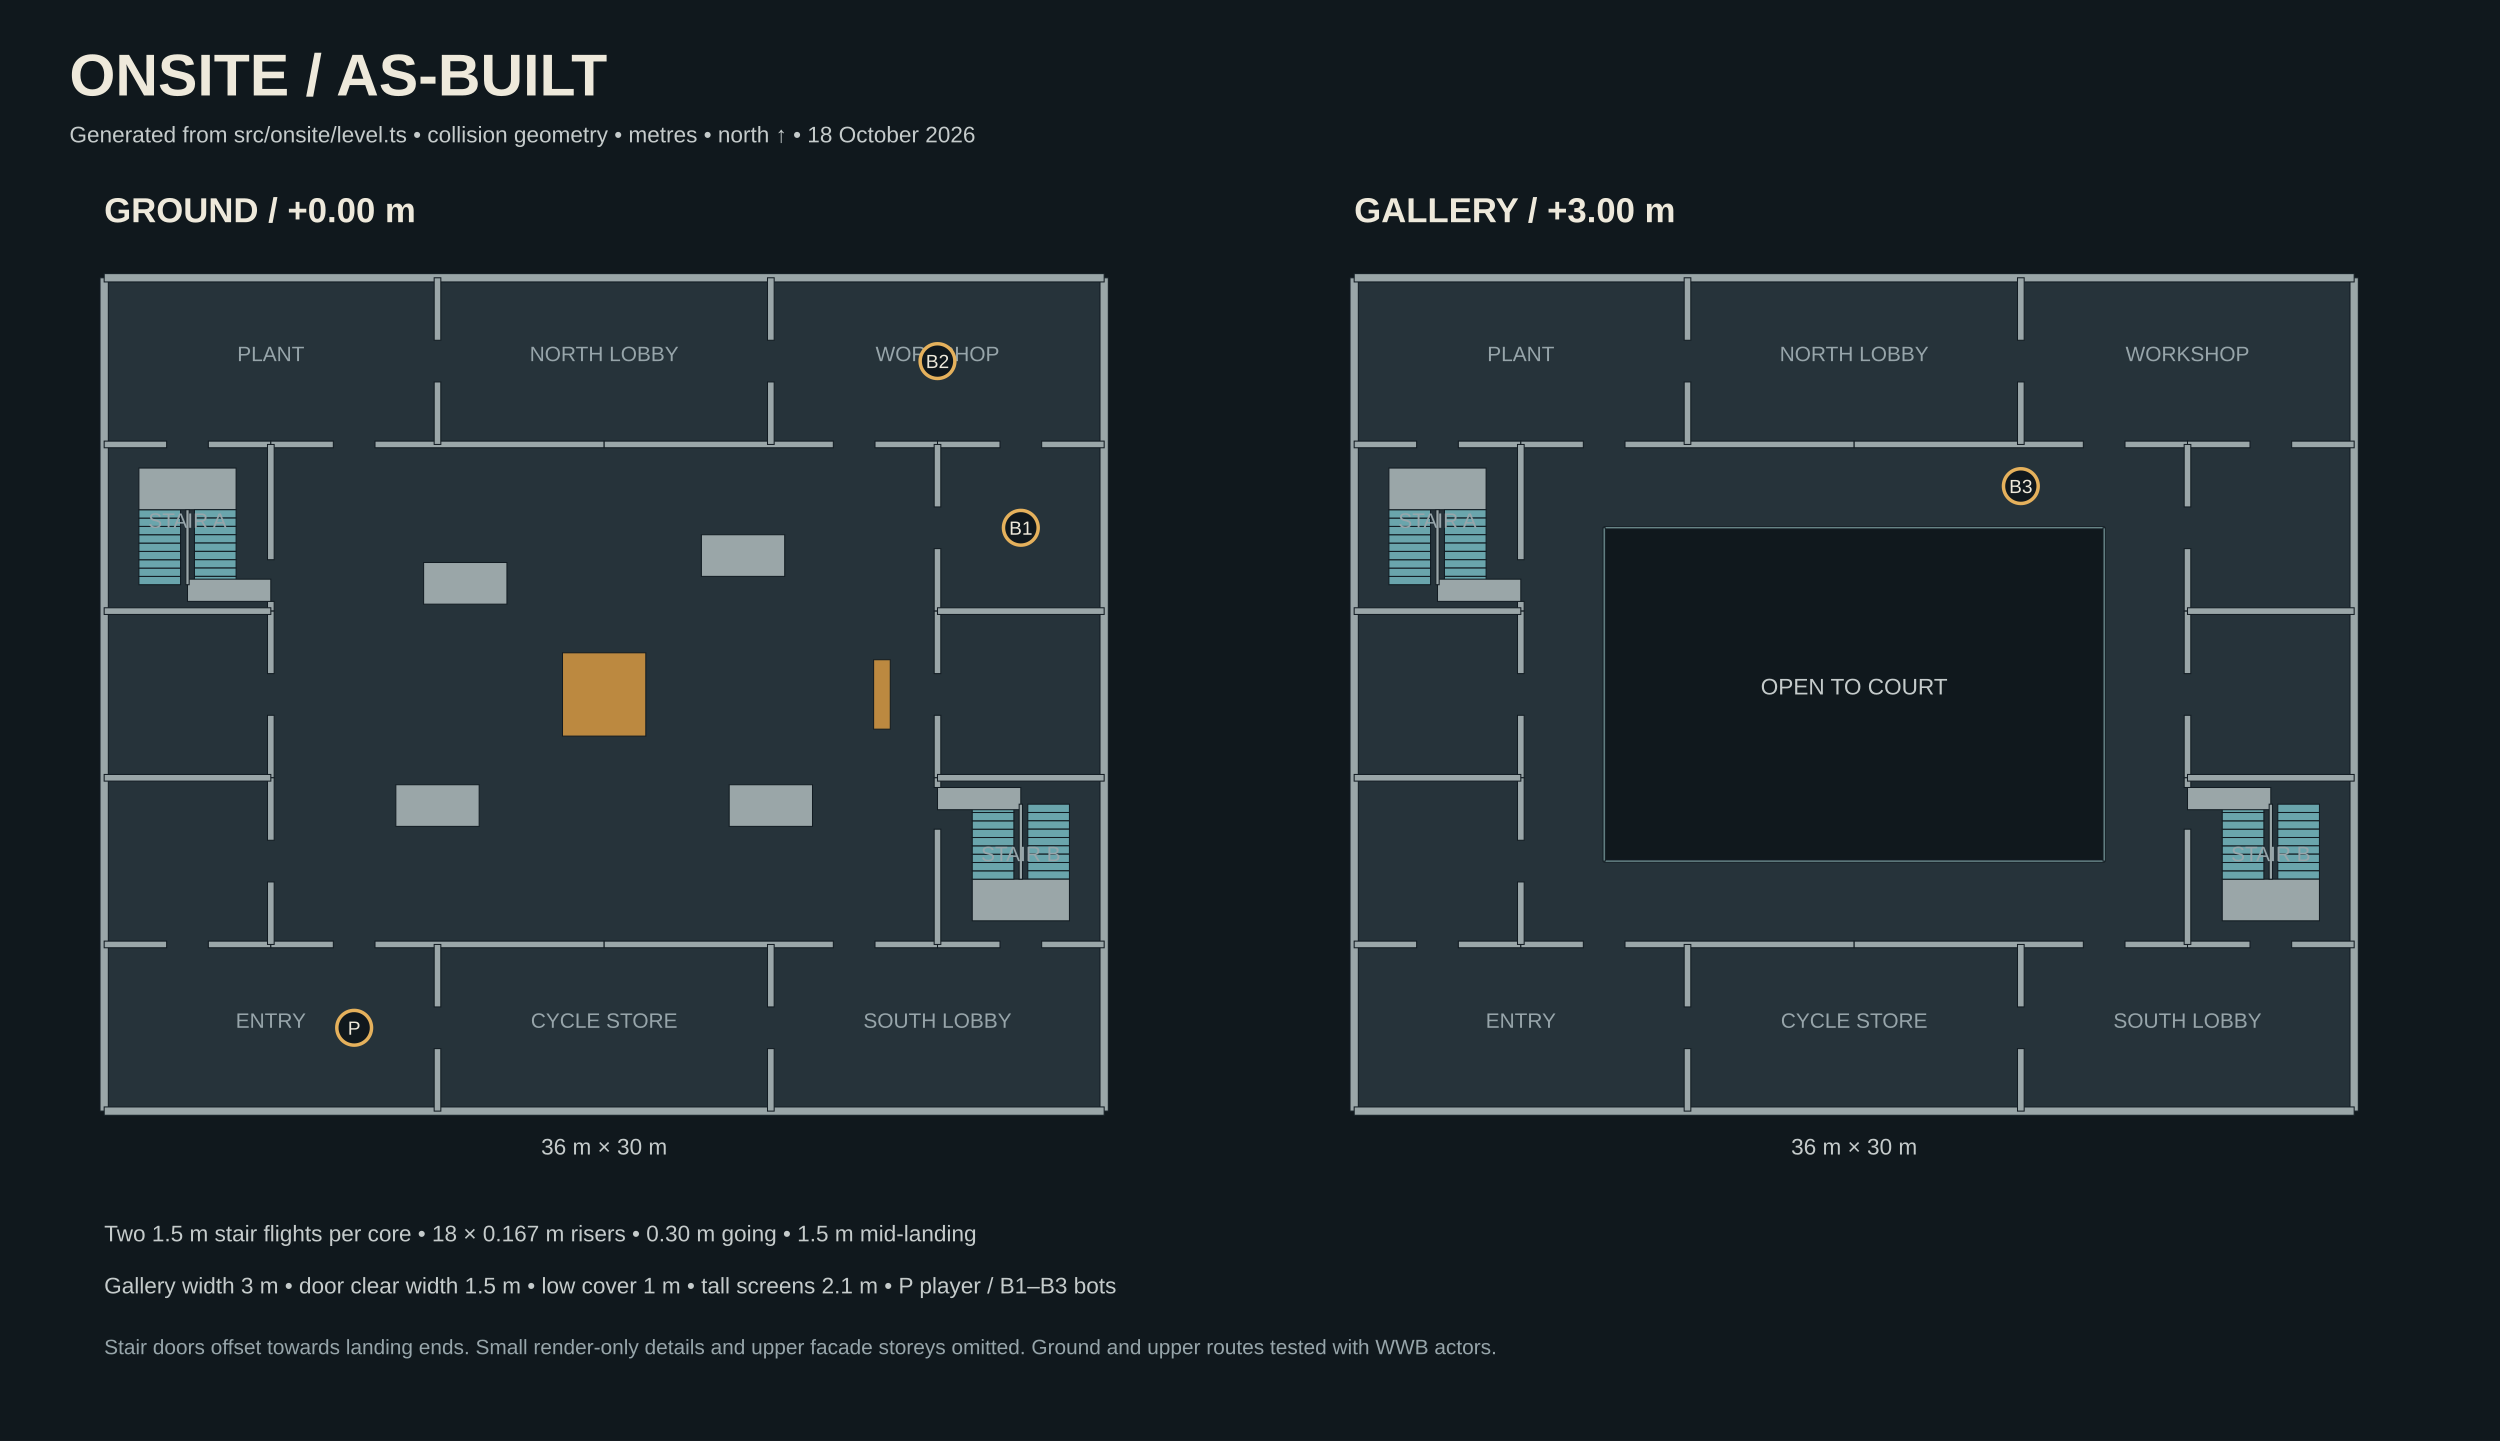
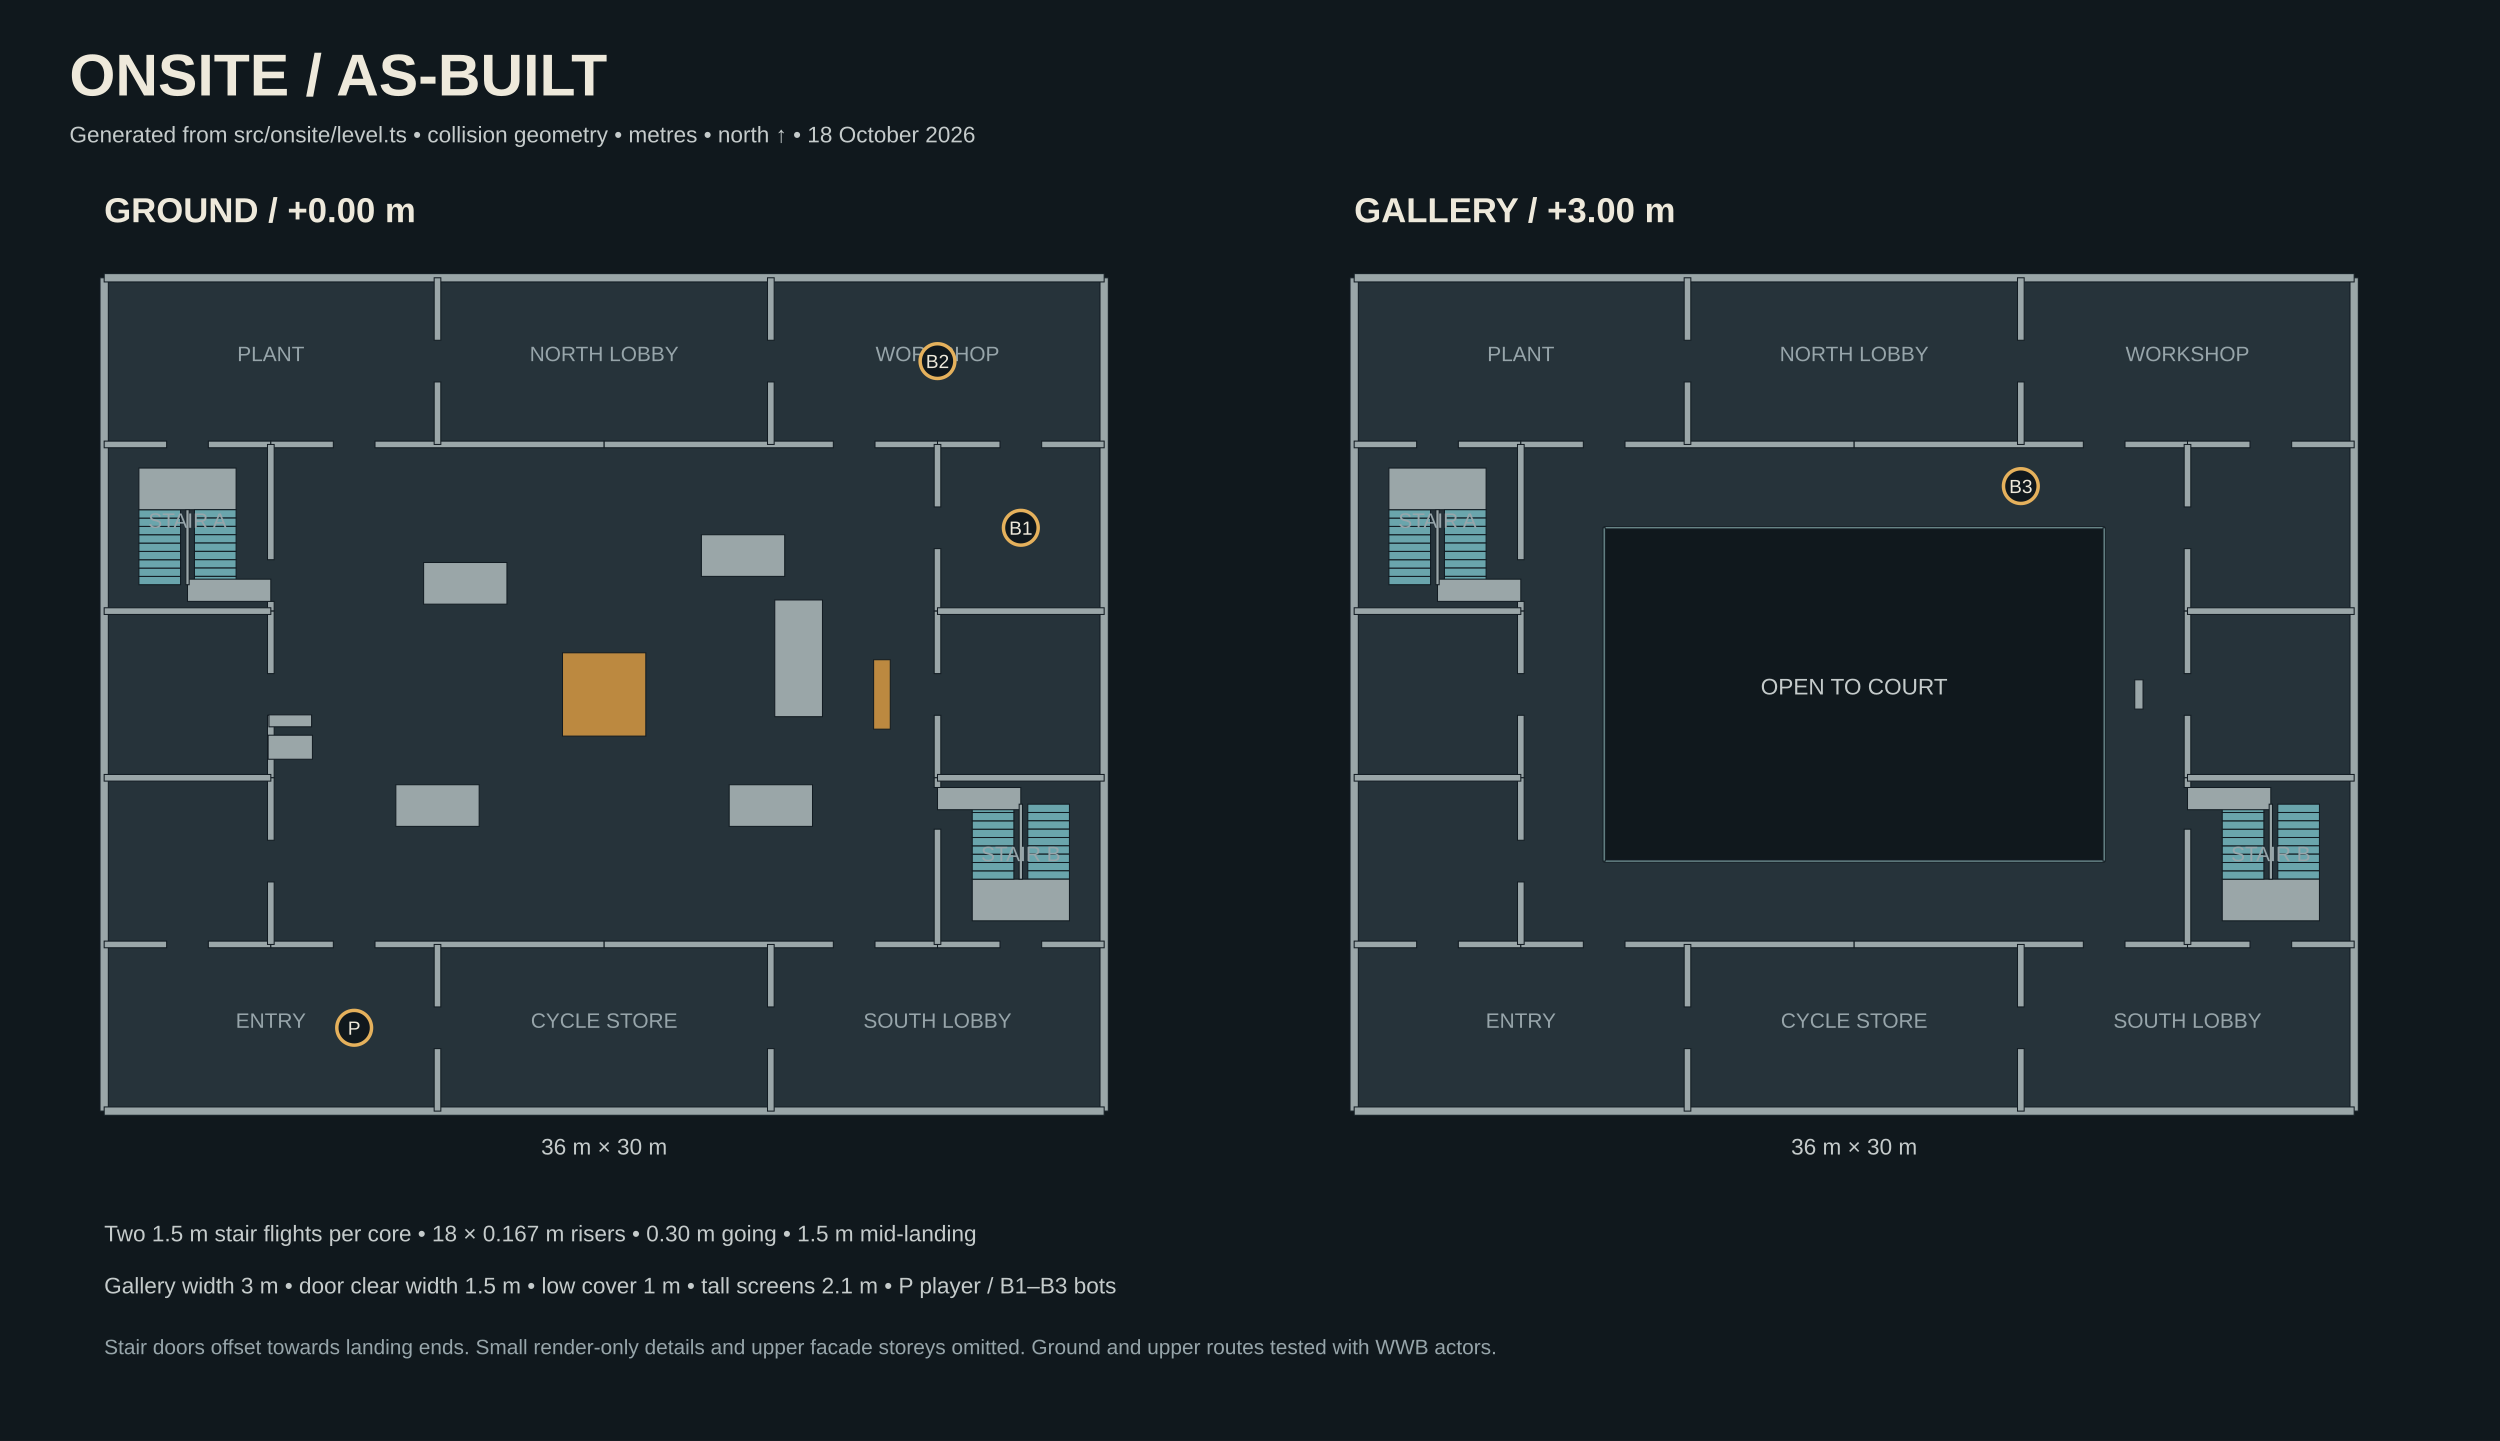
<svg xmlns="http://www.w3.org/2000/svg" width="1440" height="830" viewBox="0 0 1440 830">
  <rect width="1440" height="830" fill="#10181d" />
  <style>text{font-family:Arial,sans-serif;fill:#eee9db}.label{font-size:13px;fill:#c5cbcb}.small{font-size:12px;fill:#97a5aa}</style>
  <text x="40" y="55" font-size="34" font-weight="bold">ONSITE / AS-BUILT</text>
  <text x="40" y="82" class="label">Generated from src/onsite/level.ts • collision geometry • metres • north ↑ • 18 October 2026</text>
  <text x="60" y="128" font-size="20" font-weight="bold">GROUND / +0.00 m</text>
  <rect x="60" y="160" width="576" height="480" fill="#26333a" />
  <rect x="57.6" y="160" width="4.8" height="480" fill="#9aa6a8" stroke="#121b22" stroke-width=".6" />
  <rect x="633.6" y="160" width="4.8" height="480" fill="#9aa6a8" stroke="#121b22" stroke-width=".6" />
  <rect x="60" y="157.6" width="576" height="4.8" fill="#9aa6a8" stroke="#121b22" stroke-width=".6" />
  <rect x="60" y="637.6" width="576" height="4.8" fill="#9aa6a8" stroke="#121b22" stroke-width=".6" />
  <rect x="60" y="254.08" width="36" height="3.84" fill="#9aa6a8" stroke="#121b22" stroke-width=".6" />
  <rect x="120" y="254.08" width="36" height="3.84" fill="#9aa6a8" stroke="#121b22" stroke-width=".6" />
  <rect x="156" y="254.08" width="36" height="3.84" fill="#9aa6a8" stroke="#121b22" stroke-width=".6" />
  <rect x="216" y="254.08" width="132" height="3.84" fill="#9aa6a8" stroke="#121b22" stroke-width=".6" />
  <rect x="348" y="254.08" width="132" height="3.84" fill="#9aa6a8" stroke="#121b22" stroke-width=".6" />
  <rect x="504" y="254.08" width="36" height="3.84" fill="#9aa6a8" stroke="#121b22" stroke-width=".6" />
  <rect x="540" y="254.08" width="36" height="3.84" fill="#9aa6a8" stroke="#121b22" stroke-width=".6" />
  <rect x="600" y="254.08" width="36" height="3.84" fill="#9aa6a8" stroke="#121b22" stroke-width=".6" />
  <rect x="60" y="542.08" width="36" height="3.84" fill="#9aa6a8" stroke="#121b22" stroke-width=".6" />
  <rect x="120" y="542.08" width="36" height="3.84" fill="#9aa6a8" stroke="#121b22" stroke-width=".6" />
  <rect x="156" y="542.08" width="36" height="3.84" fill="#9aa6a8" stroke="#121b22" stroke-width=".6" />
  <rect x="216" y="542.08" width="132" height="3.84" fill="#9aa6a8" stroke="#121b22" stroke-width=".6" />
  <rect x="348" y="542.08" width="132" height="3.84" fill="#9aa6a8" stroke="#121b22" stroke-width=".6" />
  <rect x="504" y="542.08" width="36" height="3.84" fill="#9aa6a8" stroke="#121b22" stroke-width=".6" />
  <rect x="540" y="542.08" width="36" height="3.84" fill="#9aa6a8" stroke="#121b22" stroke-width=".6" />
  <rect x="600" y="542.08" width="36" height="3.84" fill="#9aa6a8" stroke="#121b22" stroke-width=".6" />
  <rect x="154.08" y="256" width="3.84" height="66.4" fill="#9aa6a8" stroke="#121b22" stroke-width=".6" />
  <rect x="154.08" y="346.4" width="3.84" height="5.6" fill="#9aa6a8" stroke="#121b22" stroke-width=".6" />
  <rect x="154.08" y="352" width="3.84" height="36" fill="#9aa6a8" stroke="#121b22" stroke-width=".6" />
  <rect x="154.08" y="412" width="3.84" height="36" fill="#9aa6a8" stroke="#121b22" stroke-width=".6" />
  <rect x="154.08" y="448" width="3.84" height="36" fill="#9aa6a8" stroke="#121b22" stroke-width=".6" />
  <rect x="154.08" y="508" width="3.84" height="36" fill="#9aa6a8" stroke="#121b22" stroke-width=".6" />
  <rect x="538.08" y="256" width="3.84" height="36" fill="#9aa6a8" stroke="#121b22" stroke-width=".6" />
  <rect x="538.08" y="316" width="3.84" height="36" fill="#9aa6a8" stroke="#121b22" stroke-width=".6" />
  <rect x="538.08" y="352" width="3.84" height="36" fill="#9aa6a8" stroke="#121b22" stroke-width=".6" />
  <rect x="538.08" y="412" width="3.84" height="36" fill="#9aa6a8" stroke="#121b22" stroke-width=".6" />
  <rect x="538.08" y="448" width="3.84" height="5.6" fill="#9aa6a8" stroke="#121b22" stroke-width=".6" />
  <rect x="538.08" y="477.6" width="3.84" height="66.4" fill="#9aa6a8" stroke="#121b22" stroke-width=".6" />
  <rect x="250.08" y="160" width="3.84" height="36" fill="#9aa6a8" stroke="#121b22" stroke-width=".6" />
  <rect x="250.08" y="220" width="3.84" height="36" fill="#9aa6a8" stroke="#121b22" stroke-width=".6" />
  <rect x="442.08" y="160" width="3.84" height="36" fill="#9aa6a8" stroke="#121b22" stroke-width=".6" />
  <rect x="442.08" y="220" width="3.84" height="36" fill="#9aa6a8" stroke="#121b22" stroke-width=".6" />
  <rect x="250.08" y="544" width="3.84" height="36" fill="#9aa6a8" stroke="#121b22" stroke-width=".6" />
  <rect x="250.08" y="604" width="3.84" height="36" fill="#9aa6a8" stroke="#121b22" stroke-width=".6" />
  <rect x="442.08" y="544" width="3.84" height="36" fill="#9aa6a8" stroke="#121b22" stroke-width=".6" />
  <rect x="442.08" y="604" width="3.84" height="36" fill="#9aa6a8" stroke="#121b22" stroke-width=".6" />
  <rect x="60" y="350.08" width="96" height="3.84" fill="#9aa6a8" stroke="#121b22" stroke-width=".6" />
  <rect x="60" y="446.08" width="96" height="3.84" fill="#9aa6a8" stroke="#121b22" stroke-width=".6" />
  <rect x="540" y="350.08" width="96" height="3.84" fill="#9aa6a8" stroke="#121b22" stroke-width=".6" />
  <rect x="540" y="446.08" width="96" height="3.84" fill="#9aa6a8" stroke="#121b22" stroke-width=".6" />
  <rect x="80" y="332" width="24" height="4.8" fill="#6aa5ac" stroke="#121b22" stroke-width=".6" />
  <rect x="80" y="327.2" width="24" height="4.8" fill="#6aa5ac" stroke="#121b22" stroke-width=".6" />
  <rect x="80" y="322.4" width="24" height="4.8" fill="#6aa5ac" stroke="#121b22" stroke-width=".6" />
  <rect x="80" y="317.6" width="24" height="4.8" fill="#6aa5ac" stroke="#121b22" stroke-width=".6" />
  <rect x="80" y="312.8" width="24" height="4.8" fill="#6aa5ac" stroke="#121b22" stroke-width=".6" />
  <rect x="80" y="308" width="24" height="4.8" fill="#6aa5ac" stroke="#121b22" stroke-width=".6" />
  <rect x="80" y="303.2" width="24" height="4.8" fill="#6aa5ac" stroke="#121b22" stroke-width=".6" />
  <rect x="80" y="298.4" width="24" height="4.8" fill="#6aa5ac" stroke="#121b22" stroke-width=".6" />
  <rect x="80" y="293.6" width="24" height="4.8" fill="#6aa5ac" stroke="#121b22" stroke-width=".6" />
  <rect x="80" y="269.6" width="56" height="24" fill="#9aa6a8" stroke="#121b22" stroke-width=".6" />
  <rect x="112" y="293.6" width="24" height="4.8" fill="#6aa5ac" stroke="#121b22" stroke-width=".6" />
  <rect x="112" y="298.4" width="24" height="4.8" fill="#6aa5ac" stroke="#121b22" stroke-width=".6" />
  <rect x="112" y="303.2" width="24" height="4.8" fill="#6aa5ac" stroke="#121b22" stroke-width=".6" />
  <rect x="112" y="308" width="24" height="4.8" fill="#6aa5ac" stroke="#121b22" stroke-width=".6" />
  <rect x="112" y="312.8" width="24" height="4.8" fill="#6aa5ac" stroke="#121b22" stroke-width=".6" />
  <rect x="112" y="317.6" width="24" height="4.8" fill="#6aa5ac" stroke="#121b22" stroke-width=".6" />
  <rect x="112" y="322.4" width="24" height="4.8" fill="#6aa5ac" stroke="#121b22" stroke-width=".6" />
  <rect x="112" y="327.2" width="24" height="4.8" fill="#6aa5ac" stroke="#121b22" stroke-width=".6" />
  <rect x="112" y="332" width="24" height="4.8" fill="#6aa5ac" stroke="#121b22" stroke-width=".6" />
  <rect x="108" y="333.6" width="48" height="12.8" fill="#9aa6a8" stroke="#121b22" stroke-width=".6" />
  <rect x="107.04" y="293.6" width="1.92" height="43.2" fill="#9aa6a8" stroke="#121b22" stroke-width=".6" />
  <rect x="592" y="463.2" width="24" height="4.8" fill="#6aa5ac" stroke="#121b22" stroke-width=".6" />
  <rect x="592" y="468" width="24" height="4.8" fill="#6aa5ac" stroke="#121b22" stroke-width=".6" />
  <rect x="592" y="472.8" width="24" height="4.8" fill="#6aa5ac" stroke="#121b22" stroke-width=".6" />
  <rect x="592" y="477.6" width="24" height="4.8" fill="#6aa5ac" stroke="#121b22" stroke-width=".6" />
  <rect x="592" y="482.4" width="24" height="4.8" fill="#6aa5ac" stroke="#121b22" stroke-width=".6" />
  <rect x="592" y="487.2" width="24" height="4.8" fill="#6aa5ac" stroke="#121b22" stroke-width=".6" />
  <rect x="592" y="492" width="24" height="4.8" fill="#6aa5ac" stroke="#121b22" stroke-width=".6" />
  <rect x="592" y="496.8" width="24" height="4.8" fill="#6aa5ac" stroke="#121b22" stroke-width=".6" />
  <rect x="592" y="501.6" width="24" height="4.8" fill="#6aa5ac" stroke="#121b22" stroke-width=".6" />
  <rect x="560" y="506.4" width="56" height="24" fill="#9aa6a8" stroke="#121b22" stroke-width=".6" />
  <rect x="560" y="501.6" width="24" height="4.8" fill="#6aa5ac" stroke="#121b22" stroke-width=".6" />
  <rect x="560" y="496.8" width="24" height="4.8" fill="#6aa5ac" stroke="#121b22" stroke-width=".6" />
  <rect x="560" y="492" width="24" height="4.8" fill="#6aa5ac" stroke="#121b22" stroke-width=".6" />
  <rect x="560" y="487.2" width="24" height="4.8" fill="#6aa5ac" stroke="#121b22" stroke-width=".6" />
  <rect x="560" y="482.4" width="24" height="4.8" fill="#6aa5ac" stroke="#121b22" stroke-width=".6" />
  <rect x="560" y="477.6" width="24" height="4.8" fill="#6aa5ac" stroke="#121b22" stroke-width=".6" />
  <rect x="560" y="472.8" width="24" height="4.8" fill="#6aa5ac" stroke="#121b22" stroke-width=".6" />
  <rect x="560" y="468" width="24" height="4.8" fill="#6aa5ac" stroke="#121b22" stroke-width=".6" />
  <rect x="560" y="463.2" width="24" height="4.8" fill="#6aa5ac" stroke="#121b22" stroke-width=".6" />
  <rect x="540" y="453.6" width="48" height="12.8" fill="#9aa6a8" stroke="#121b22" stroke-width=".6" />
  <rect x="587.04" y="463.2" width="1.92" height="43.2" fill="#9aa6a8" stroke="#121b22" stroke-width=".6" />
  <rect x="244" y="324" width="48" height="24" fill="#9aa6a8" stroke="#121b22" stroke-width=".6" />
  <rect x="404" y="308" width="48" height="24" fill="#9aa6a8" stroke="#121b22" stroke-width=".6" />
  <rect x="228" y="452" width="48" height="24" fill="#9aa6a8" stroke="#121b22" stroke-width=".6" />
  <rect x="420" y="452" width="48" height="24" fill="#9aa6a8" stroke="#121b22" stroke-width=".6" />
  <rect x="324" y="376" width="48" height="48" fill="#bc8940" stroke="#121b22" stroke-width=".6" />
  <rect x="503.2" y="380" width="9.6" height="40" fill="#bc8940" stroke="#121b22" stroke-width=".6" />
+   <rect x="446.258" y="345.582" width="27.483" height="67.235" fill="#9aa6a8" stroke="#121b22" stroke-width=".6" />
+   <rect x="154.915" y="411.752" width="24.57" height="6.896" fill="#9aa6a8" stroke="#121b22" stroke-width=".6" />
+   <rect x="154.445" y="423.476" width="25.51" height="13.849" fill="#9aa6a8" stroke="#121b22" stroke-width=".6" />
  <text x="156" y="208" class="small" text-anchor="middle">PLANT</text>
  <text x="348" y="208" class="small" text-anchor="middle">NORTH LOBBY</text>
  <text x="540" y="208" class="small" text-anchor="middle">WORKSHOP</text>
  <text x="156" y="592" class="small" text-anchor="middle">ENTRY</text>
  <text x="348" y="592" class="small" text-anchor="middle">CYCLE STORE</text>
  <text x="540" y="592" class="small" text-anchor="middle">SOUTH LOBBY</text>
  <text x="108" y="304" class="small" text-anchor="middle">STAIR A</text>
  <text x="588" y="496" class="small" text-anchor="middle">STAIR B</text>
  <circle cx="204" cy="592" r="10" fill="#10181d" stroke="#e5b15c" stroke-width="2" />
  <text x="204" y="596" font-size="11" text-anchor="middle">P</text>
  <circle cx="588" cy="304" r="10" fill="#10181d" stroke="#e5b15c" stroke-width="2" />
  <text x="588" y="308" font-size="11" text-anchor="middle">B1</text>
  <circle cx="540" cy="208" r="10" fill="#10181d" stroke="#e5b15c" stroke-width="2" />
  <text x="540" y="212" font-size="11" text-anchor="middle">B2</text>
  <text x="348" y="665" text-anchor="middle" class="label">36 m × 30 m</text>
  <text x="780" y="128" font-size="20" font-weight="bold">GALLERY / +3.00 m</text>
  <rect x="780" y="160" width="576" height="480" fill="#26333a" />
  <rect x="924" y="304" width="288" height="192" fill="#10181d" />
  <text x="1068" y="400" text-anchor="middle" class="label">OPEN TO COURT</text>
  <rect x="777.6" y="160" width="4.8" height="480" fill="#9aa6a8" stroke="#121b22" stroke-width=".6" />
  <rect x="1353.6" y="160" width="4.8" height="480" fill="#9aa6a8" stroke="#121b22" stroke-width=".6" />
  <rect x="780" y="157.6" width="576" height="4.8" fill="#9aa6a8" stroke="#121b22" stroke-width=".6" />
  <rect x="780" y="637.6" width="576" height="4.8" fill="#9aa6a8" stroke="#121b22" stroke-width=".6" />
  <rect x="780" y="254.08" width="36" height="3.84" fill="#9aa6a8" stroke="#121b22" stroke-width=".6" />
  <rect x="840" y="254.08" width="36" height="3.84" fill="#9aa6a8" stroke="#121b22" stroke-width=".6" />
  <rect x="876" y="254.08" width="36" height="3.84" fill="#9aa6a8" stroke="#121b22" stroke-width=".6" />
  <rect x="936" y="254.08" width="132" height="3.84" fill="#9aa6a8" stroke="#121b22" stroke-width=".6" />
  <rect x="1068" y="254.08" width="132" height="3.84" fill="#9aa6a8" stroke="#121b22" stroke-width=".6" />
  <rect x="1224" y="254.08" width="36" height="3.84" fill="#9aa6a8" stroke="#121b22" stroke-width=".6" />
  <rect x="1260" y="254.08" width="36" height="3.84" fill="#9aa6a8" stroke="#121b22" stroke-width=".6" />
  <rect x="1320" y="254.08" width="36" height="3.84" fill="#9aa6a8" stroke="#121b22" stroke-width=".6" />
  <rect x="780" y="542.08" width="36" height="3.84" fill="#9aa6a8" stroke="#121b22" stroke-width=".6" />
  <rect x="840" y="542.08" width="36" height="3.84" fill="#9aa6a8" stroke="#121b22" stroke-width=".6" />
  <rect x="876" y="542.08" width="36" height="3.84" fill="#9aa6a8" stroke="#121b22" stroke-width=".6" />
  <rect x="936" y="542.08" width="132" height="3.84" fill="#9aa6a8" stroke="#121b22" stroke-width=".6" />
  <rect x="1068" y="542.08" width="132" height="3.84" fill="#9aa6a8" stroke="#121b22" stroke-width=".6" />
  <rect x="1224" y="542.08" width="36" height="3.84" fill="#9aa6a8" stroke="#121b22" stroke-width=".6" />
  <rect x="1260" y="542.08" width="36" height="3.84" fill="#9aa6a8" stroke="#121b22" stroke-width=".6" />
  <rect x="1320" y="542.08" width="36" height="3.84" fill="#9aa6a8" stroke="#121b22" stroke-width=".6" />
  <rect x="874.08" y="256" width="3.84" height="66.4" fill="#9aa6a8" stroke="#121b22" stroke-width=".6" />
  <rect x="874.08" y="346.4" width="3.84" height="5.6" fill="#9aa6a8" stroke="#121b22" stroke-width=".6" />
  <rect x="874.08" y="352" width="3.84" height="36" fill="#9aa6a8" stroke="#121b22" stroke-width=".6" />
  <rect x="874.08" y="412" width="3.84" height="36" fill="#9aa6a8" stroke="#121b22" stroke-width=".6" />
  <rect x="874.08" y="448" width="3.84" height="36" fill="#9aa6a8" stroke="#121b22" stroke-width=".6" />
  <rect x="874.08" y="508" width="3.84" height="36" fill="#9aa6a8" stroke="#121b22" stroke-width=".6" />
  <rect x="1258.08" y="256" width="3.84" height="36" fill="#9aa6a8" stroke="#121b22" stroke-width=".6" />
  <rect x="1258.08" y="316" width="3.84" height="36" fill="#9aa6a8" stroke="#121b22" stroke-width=".6" />
  <rect x="1258.08" y="352" width="3.84" height="36" fill="#9aa6a8" stroke="#121b22" stroke-width=".6" />
  <rect x="1258.08" y="412" width="3.84" height="36" fill="#9aa6a8" stroke="#121b22" stroke-width=".6" />
  <rect x="1258.08" y="448" width="3.84" height="5.6" fill="#9aa6a8" stroke="#121b22" stroke-width=".6" />
  <rect x="1258.08" y="477.6" width="3.84" height="66.4" fill="#9aa6a8" stroke="#121b22" stroke-width=".6" />
  <rect x="970.08" y="160" width="3.84" height="36" fill="#9aa6a8" stroke="#121b22" stroke-width=".6" />
  <rect x="970.08" y="220" width="3.84" height="36" fill="#9aa6a8" stroke="#121b22" stroke-width=".6" />
  <rect x="1162.08" y="160" width="3.84" height="36" fill="#9aa6a8" stroke="#121b22" stroke-width=".6" />
  <rect x="1162.08" y="220" width="3.84" height="36" fill="#9aa6a8" stroke="#121b22" stroke-width=".6" />
  <rect x="970.08" y="544" width="3.84" height="36" fill="#9aa6a8" stroke="#121b22" stroke-width=".6" />
  <rect x="970.08" y="604" width="3.84" height="36" fill="#9aa6a8" stroke="#121b22" stroke-width=".6" />
  <rect x="1162.08" y="544" width="3.84" height="36" fill="#9aa6a8" stroke="#121b22" stroke-width=".6" />
  <rect x="1162.08" y="604" width="3.84" height="36" fill="#9aa6a8" stroke="#121b22" stroke-width=".6" />
  <rect x="780" y="350.08" width="96" height="3.84" fill="#9aa6a8" stroke="#121b22" stroke-width=".6" />
  <rect x="780" y="446.08" width="96" height="3.84" fill="#9aa6a8" stroke="#121b22" stroke-width=".6" />
  <rect x="1260" y="350.08" width="96" height="3.84" fill="#9aa6a8" stroke="#121b22" stroke-width=".6" />
  <rect x="1260" y="446.08" width="96" height="3.84" fill="#9aa6a8" stroke="#121b22" stroke-width=".6" />
  <rect x="924" y="303.36" width="288" height="1.28" fill="#7b9c9e" stroke="#121b22" stroke-width=".6" />
  <rect x="924" y="495.36" width="288" height="1.28" fill="#7b9c9e" stroke="#121b22" stroke-width=".6" />
  <rect x="923.36" y="304" width="1.28" height="192" fill="#7b9c9e" stroke="#121b22" stroke-width=".6" />
  <rect x="1211.36" y="304" width="1.28" height="192" fill="#7b9c9e" stroke="#121b22" stroke-width=".6" />
  <rect x="800" y="332" width="24" height="4.8" fill="#6aa5ac" stroke="#121b22" stroke-width=".6" />
  <rect x="800" y="327.2" width="24" height="4.8" fill="#6aa5ac" stroke="#121b22" stroke-width=".6" />
  <rect x="800" y="322.4" width="24" height="4.8" fill="#6aa5ac" stroke="#121b22" stroke-width=".6" />
  <rect x="800" y="317.6" width="24" height="4.8" fill="#6aa5ac" stroke="#121b22" stroke-width=".6" />
  <rect x="800" y="312.8" width="24" height="4.8" fill="#6aa5ac" stroke="#121b22" stroke-width=".6" />
  <rect x="800" y="308" width="24" height="4.8" fill="#6aa5ac" stroke="#121b22" stroke-width=".6" />
  <rect x="800" y="303.2" width="24" height="4.8" fill="#6aa5ac" stroke="#121b22" stroke-width=".6" />
  <rect x="800" y="298.4" width="24" height="4.8" fill="#6aa5ac" stroke="#121b22" stroke-width=".6" />
  <rect x="800" y="293.6" width="24" height="4.8" fill="#6aa5ac" stroke="#121b22" stroke-width=".6" />
  <rect x="800" y="269.6" width="56" height="24" fill="#9aa6a8" stroke="#121b22" stroke-width=".6" />
  <rect x="832" y="293.6" width="24" height="4.8" fill="#6aa5ac" stroke="#121b22" stroke-width=".6" />
  <rect x="832" y="298.4" width="24" height="4.8" fill="#6aa5ac" stroke="#121b22" stroke-width=".6" />
  <rect x="832" y="303.2" width="24" height="4.8" fill="#6aa5ac" stroke="#121b22" stroke-width=".6" />
  <rect x="832" y="308" width="24" height="4.8" fill="#6aa5ac" stroke="#121b22" stroke-width=".6" />
  <rect x="832" y="312.8" width="24" height="4.8" fill="#6aa5ac" stroke="#121b22" stroke-width=".6" />
  <rect x="832" y="317.6" width="24" height="4.8" fill="#6aa5ac" stroke="#121b22" stroke-width=".6" />
  <rect x="832" y="322.4" width="24" height="4.8" fill="#6aa5ac" stroke="#121b22" stroke-width=".6" />
  <rect x="832" y="327.2" width="24" height="4.8" fill="#6aa5ac" stroke="#121b22" stroke-width=".6" />
  <rect x="832" y="332" width="24" height="4.8" fill="#6aa5ac" stroke="#121b22" stroke-width=".6" />
  <rect x="828" y="333.6" width="48" height="12.8" fill="#9aa6a8" stroke="#121b22" stroke-width=".6" />
  <rect x="827.04" y="293.6" width="1.92" height="43.2" fill="#9aa6a8" stroke="#121b22" stroke-width=".6" />
  <rect x="1312" y="463.2" width="24" height="4.8" fill="#6aa5ac" stroke="#121b22" stroke-width=".6" />
  <rect x="1312" y="468" width="24" height="4.8" fill="#6aa5ac" stroke="#121b22" stroke-width=".6" />
  <rect x="1312" y="472.8" width="24" height="4.8" fill="#6aa5ac" stroke="#121b22" stroke-width=".6" />
  <rect x="1312" y="477.6" width="24" height="4.8" fill="#6aa5ac" stroke="#121b22" stroke-width=".6" />
  <rect x="1312" y="482.4" width="24" height="4.8" fill="#6aa5ac" stroke="#121b22" stroke-width=".6" />
  <rect x="1312" y="487.2" width="24" height="4.8" fill="#6aa5ac" stroke="#121b22" stroke-width=".6" />
  <rect x="1312" y="492" width="24" height="4.8" fill="#6aa5ac" stroke="#121b22" stroke-width=".6" />
  <rect x="1312" y="496.8" width="24" height="4.8" fill="#6aa5ac" stroke="#121b22" stroke-width=".6" />
  <rect x="1312" y="501.6" width="24" height="4.8" fill="#6aa5ac" stroke="#121b22" stroke-width=".6" />
  <rect x="1280" y="506.4" width="56" height="24" fill="#9aa6a8" stroke="#121b22" stroke-width=".6" />
  <rect x="1280" y="501.6" width="24" height="4.8" fill="#6aa5ac" stroke="#121b22" stroke-width=".6" />
  <rect x="1280" y="496.8" width="24" height="4.8" fill="#6aa5ac" stroke="#121b22" stroke-width=".6" />
  <rect x="1280" y="492" width="24" height="4.8" fill="#6aa5ac" stroke="#121b22" stroke-width=".6" />
  <rect x="1280" y="487.2" width="24" height="4.8" fill="#6aa5ac" stroke="#121b22" stroke-width=".6" />
  <rect x="1280" y="482.4" width="24" height="4.8" fill="#6aa5ac" stroke="#121b22" stroke-width=".6" />
  <rect x="1280" y="477.6" width="24" height="4.8" fill="#6aa5ac" stroke="#121b22" stroke-width=".6" />
  <rect x="1280" y="472.8" width="24" height="4.8" fill="#6aa5ac" stroke="#121b22" stroke-width=".6" />
  <rect x="1280" y="468" width="24" height="4.8" fill="#6aa5ac" stroke="#121b22" stroke-width=".6" />
  <rect x="1280" y="463.2" width="24" height="4.8" fill="#6aa5ac" stroke="#121b22" stroke-width=".6" />
  <rect x="1260" y="453.6" width="48" height="12.8" fill="#9aa6a8" stroke="#121b22" stroke-width=".6" />
  <rect x="1307.04" y="463.2" width="1.92" height="43.2" fill="#9aa6a8" stroke="#121b22" stroke-width=".6" />
+   <rect x="1229.614" y="391.567" width="4.771" height="16.866" fill="#9aa6a8" stroke="#121b22" stroke-width=".6" />
  <text x="876" y="208" class="small" text-anchor="middle">PLANT</text>
  <text x="1068" y="208" class="small" text-anchor="middle">NORTH LOBBY</text>
  <text x="1260" y="208" class="small" text-anchor="middle">WORKSHOP</text>
  <text x="876" y="592" class="small" text-anchor="middle">ENTRY</text>
  <text x="1068" y="592" class="small" text-anchor="middle">CYCLE STORE</text>
  <text x="1260" y="592" class="small" text-anchor="middle">SOUTH LOBBY</text>
  <text x="828" y="304" class="small" text-anchor="middle">STAIR A</text>
  <text x="1308" y="496" class="small" text-anchor="middle">STAIR B</text>
  <circle cx="1164" cy="280" r="10" fill="#10181d" stroke="#e5b15c" stroke-width="2" />
  <text x="1164" y="284" font-size="11" text-anchor="middle">B3</text>
  <text x="1068" y="665" text-anchor="middle" class="label">36 m × 30 m</text>
  <text x="60" y="715" class="label">Two 1.5 m stair flights per core • 18 × 0.167 m risers • 0.30 m going • 1.5 m mid-landing</text>
  <text x="60" y="745" class="label">Gallery width 3 m • door clear width 1.5 m • low cover 1 m • tall screens 2.1 m • P player / B1–B3 bots</text>
  <text x="60" y="780" class="small">Stair doors offset towards landing ends. Small render-only details and upper facade storeys omitted. Ground and upper routes tested with WWB actors.</text>
</svg>
